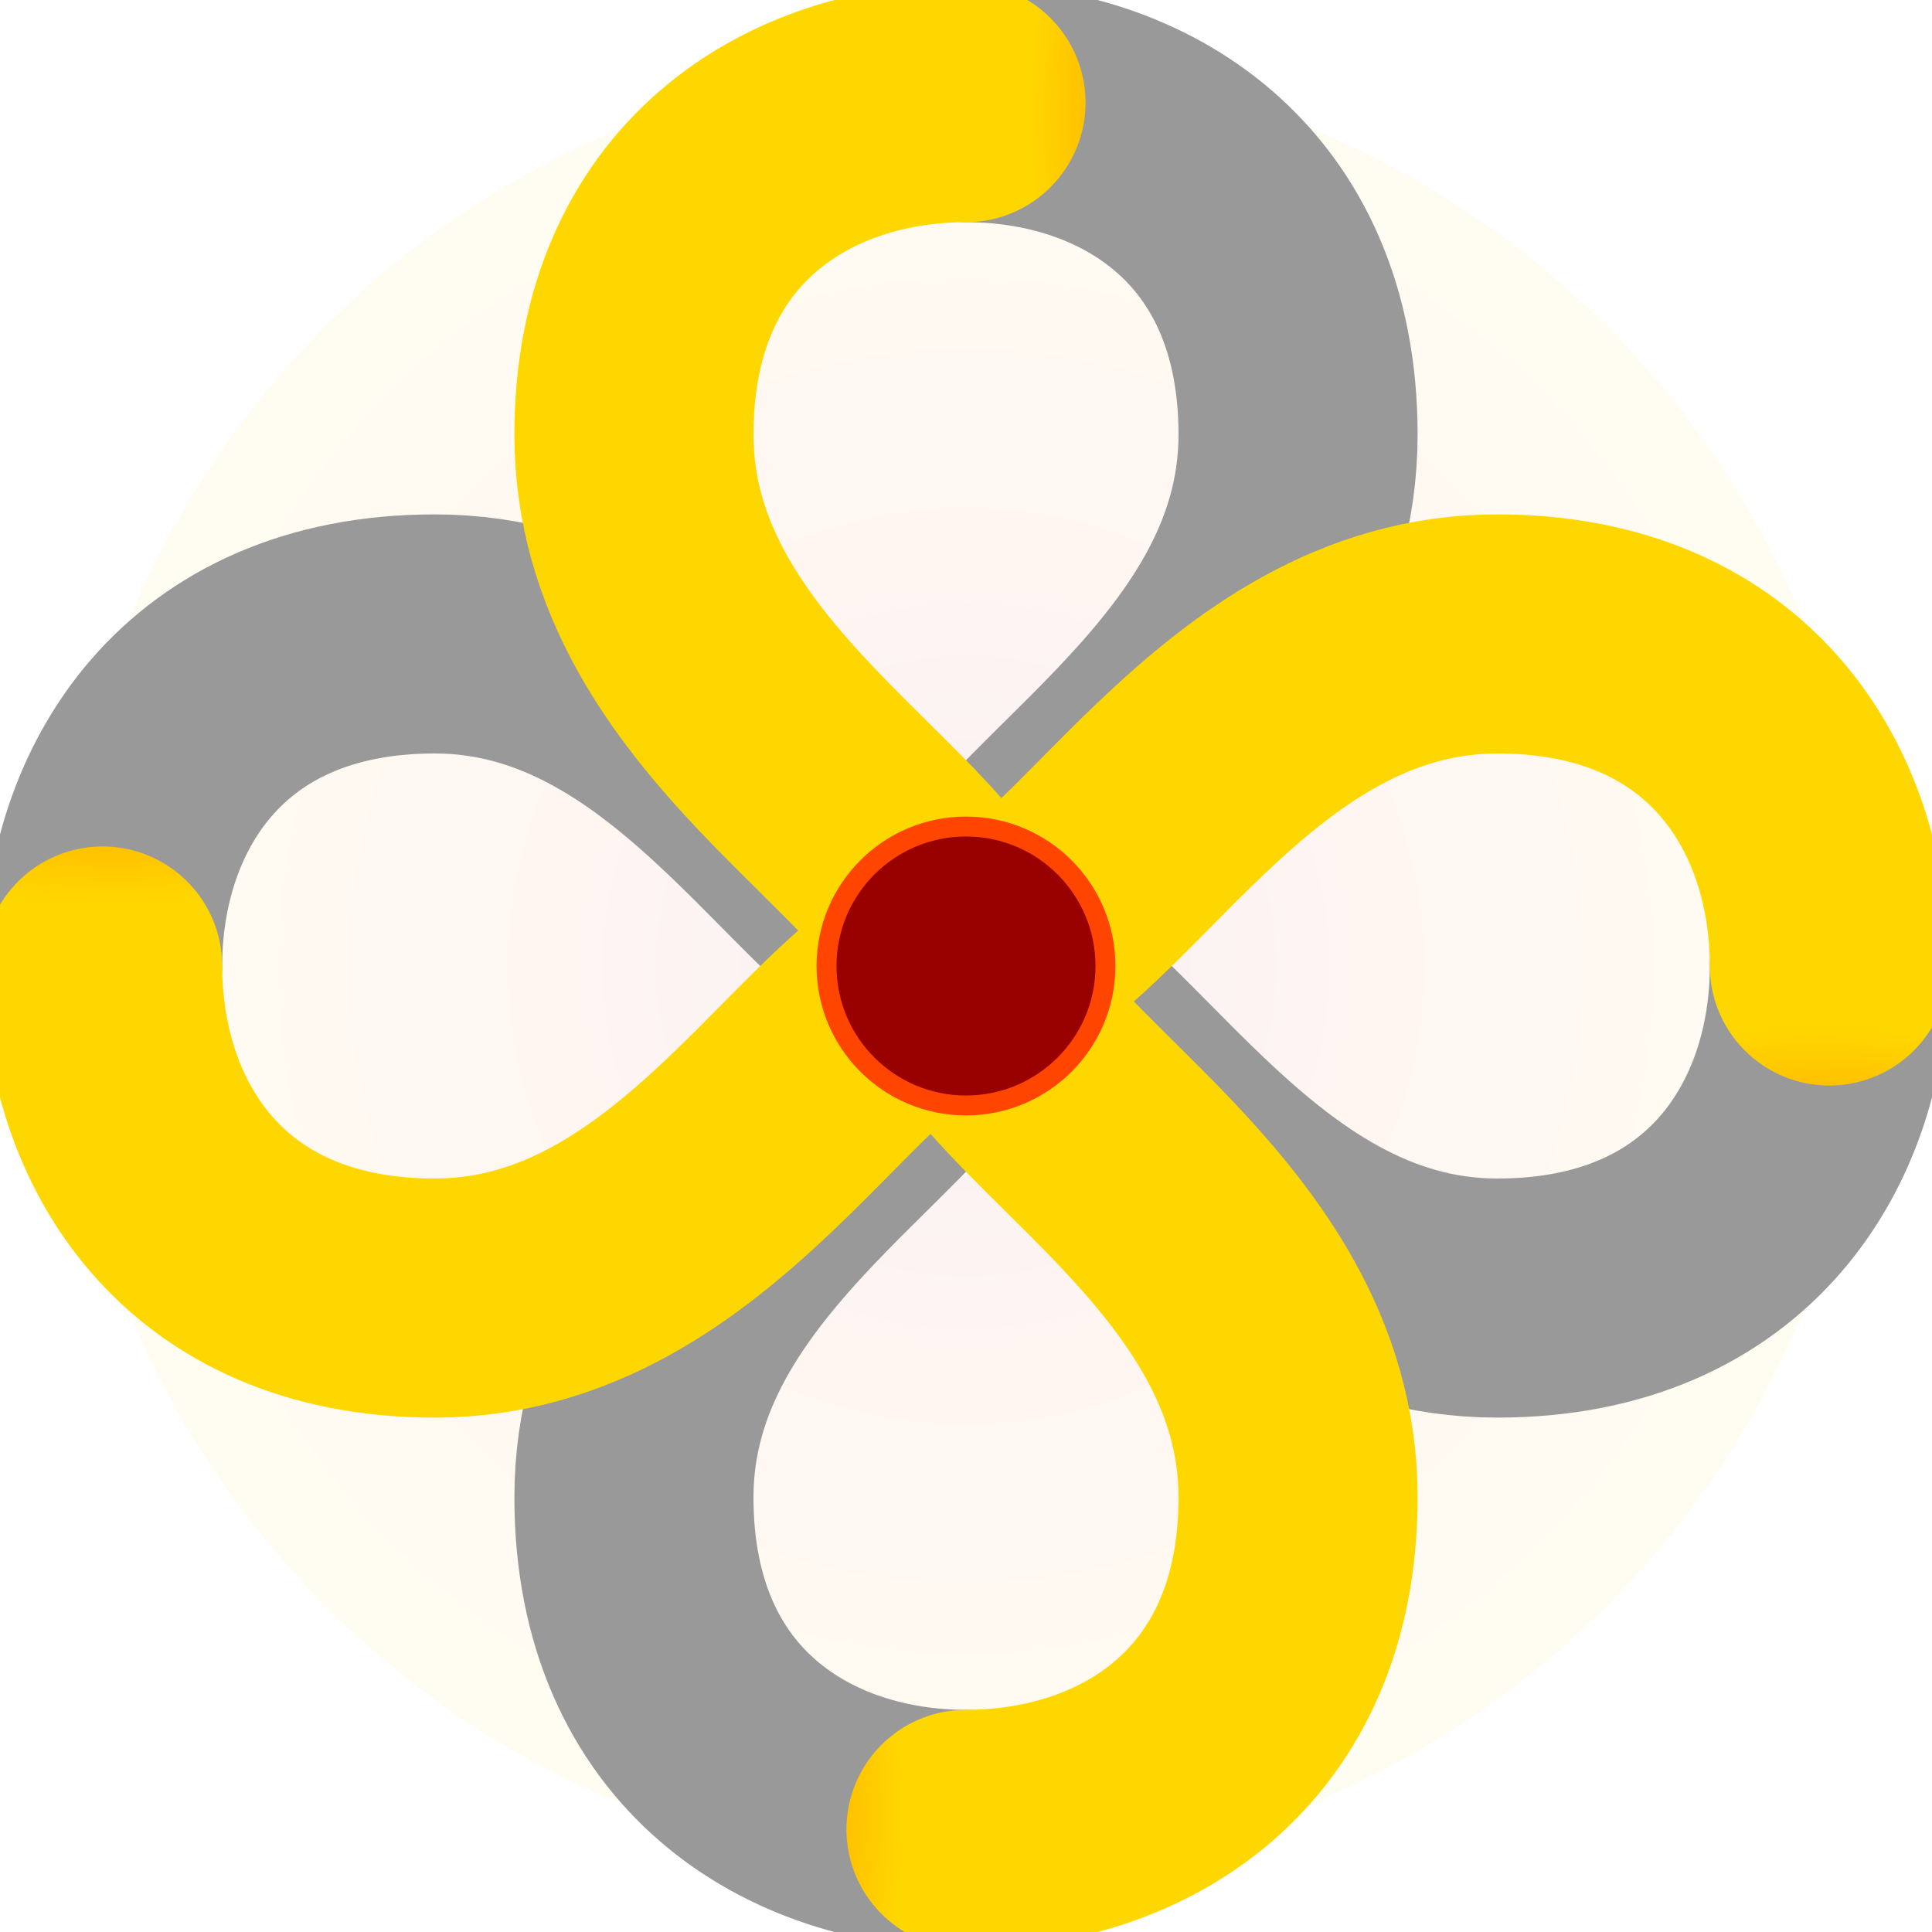
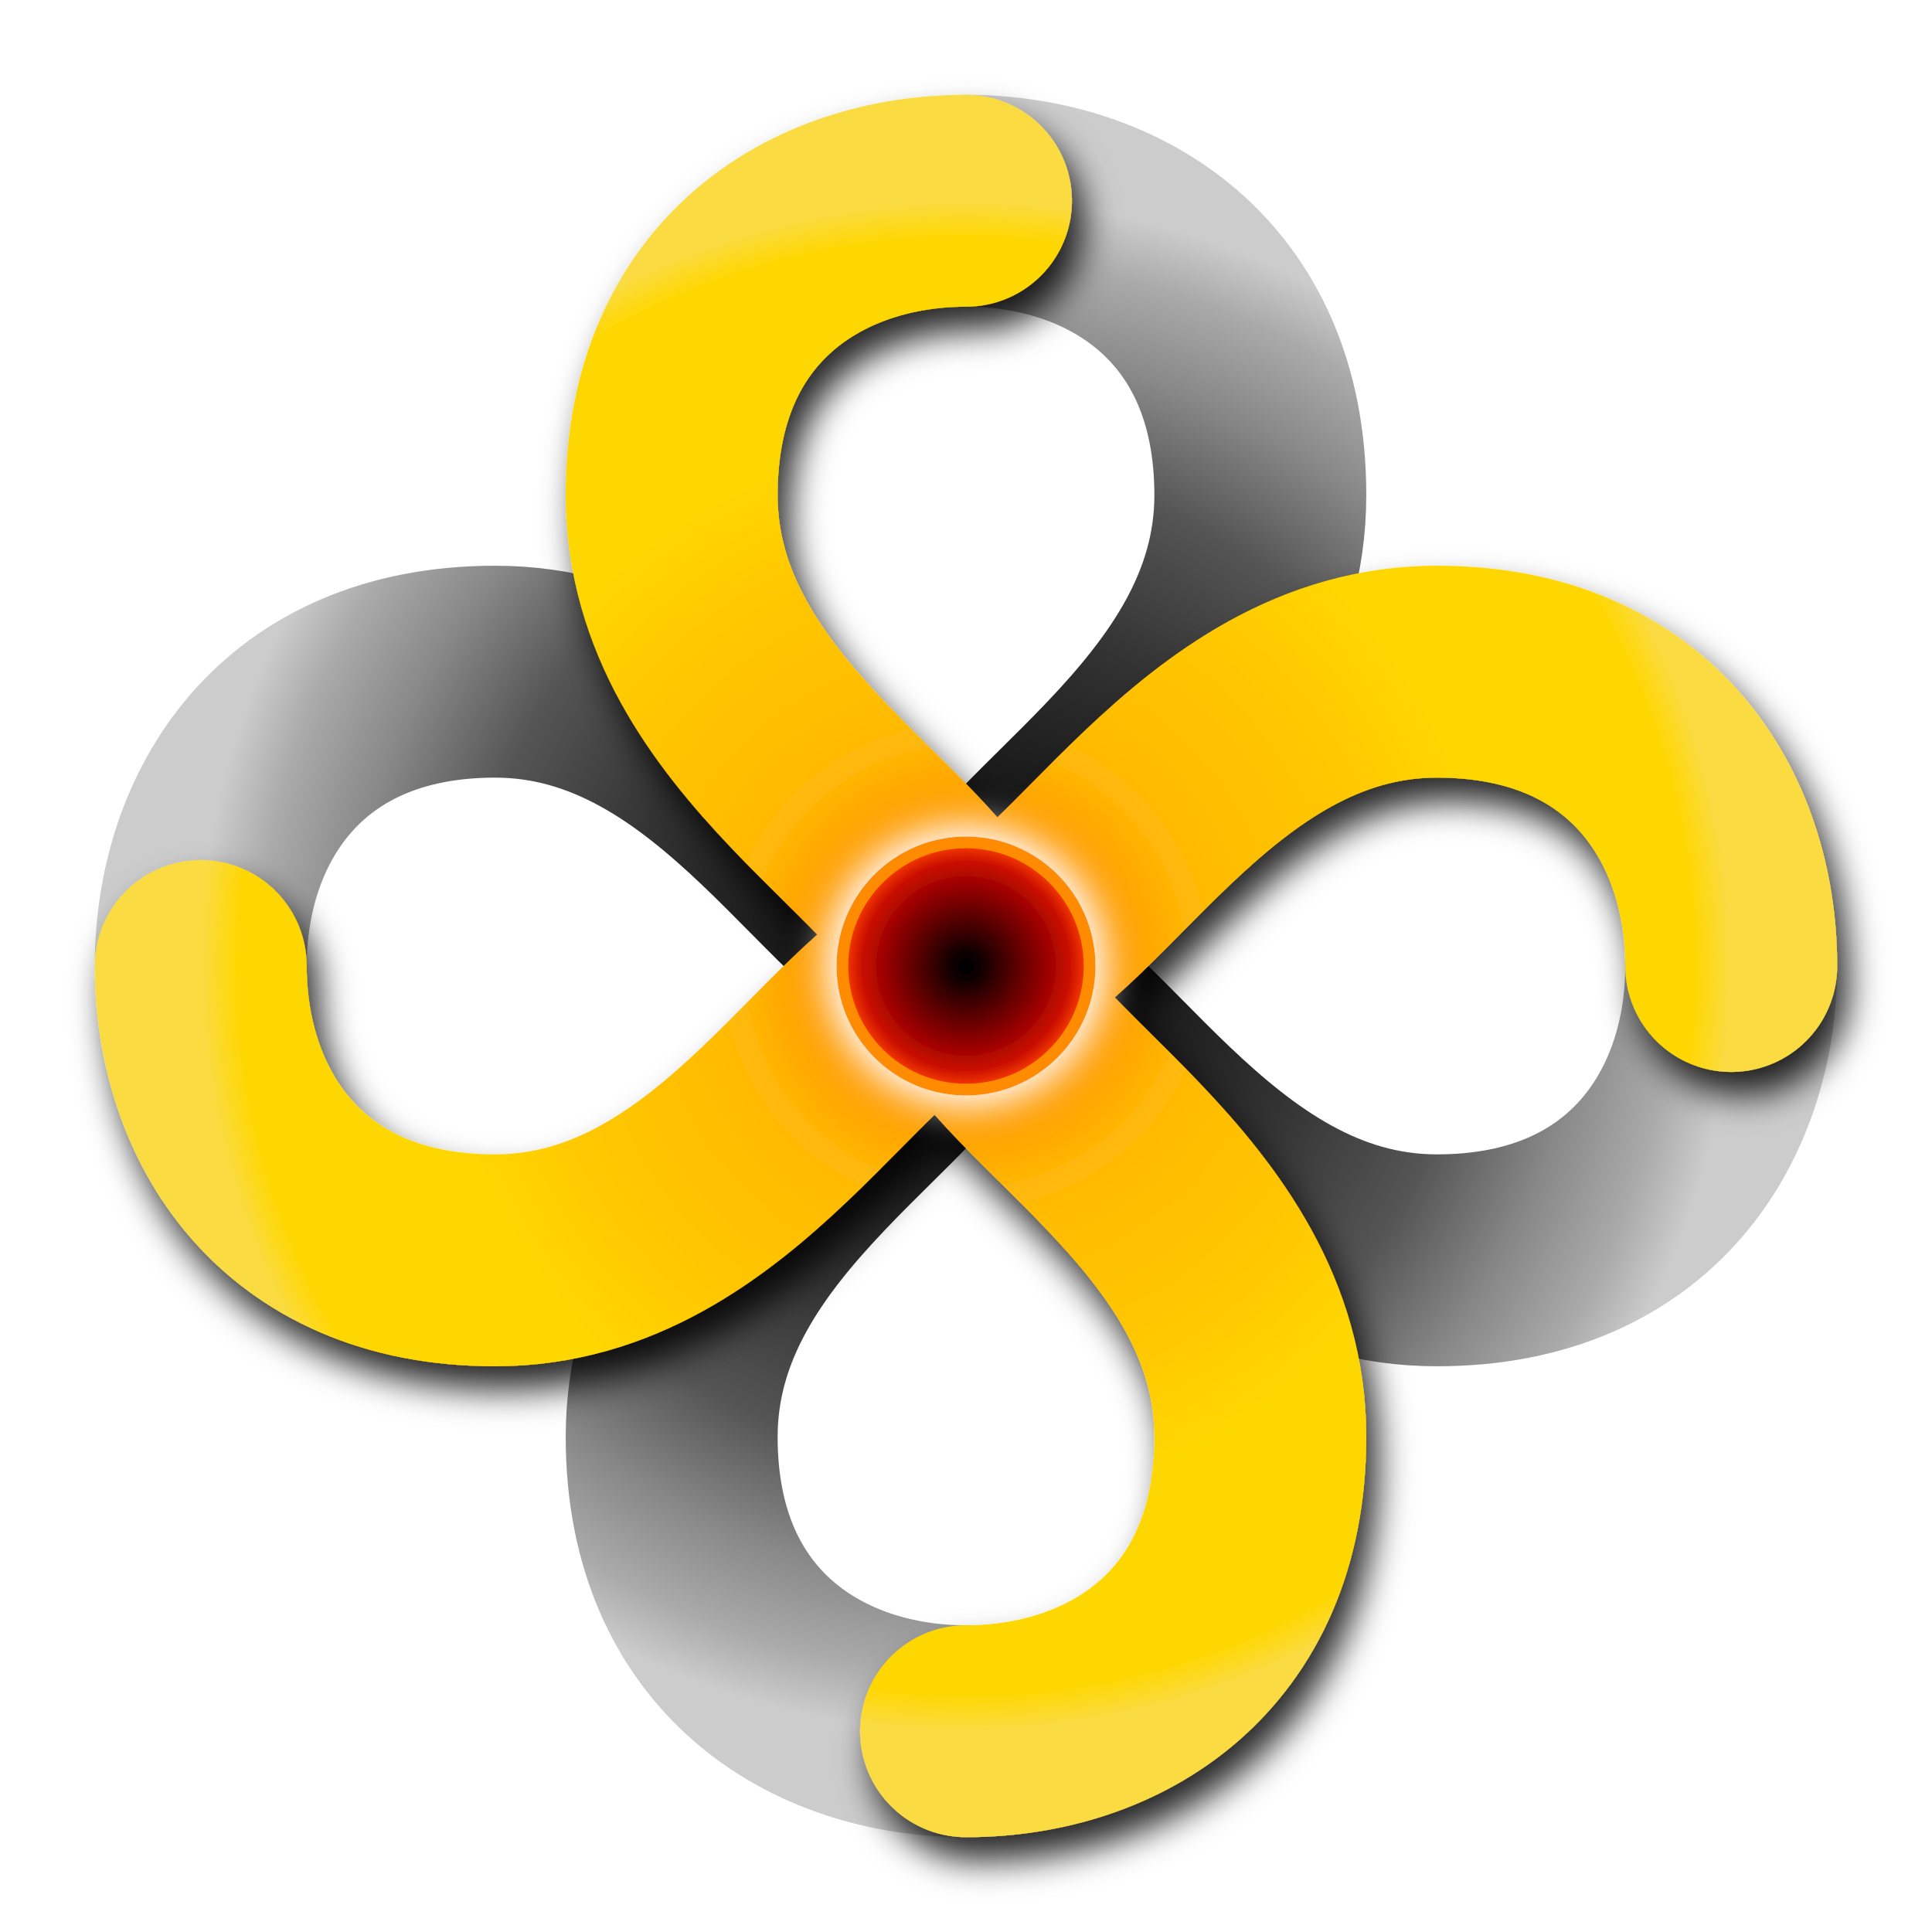
<svg xmlns="http://www.w3.org/2000/svg" width="512" height="512" viewBox="0 0 512 512" fill="none">
  <defs>
-     <radialGradient id="divine_gradient" cx="0" cy="0" r="1" gradientUnits="userSpaceOnUse" gradientTransform="translate(256 256) scale(250)">
-       <stop offset="15%" stop-color="#990000" />
-       <stop offset="40%" stop-color="#FF4500" />
-       <stop offset="70%" stop-color="#FF8C00" />
+     <radialGradient id="golden_swastik_torus_grad" cx="0" cy="0" r="260" gradientUnits="userSpaceOnUse">
+       <stop offset="5%" stop-color="#FF4500" />
+       <stop offset="15%" stop-color="#FF8C00" />
+       <stop offset="30%" stop-color="#FFB907" />
+       <stop offset="55%" stop-color="#FFC800" />
+       <stop offset="70%" stop-color="#FFD700" />
      <stop offset="95%" stop-color="#FFD700" />
+       <stop offset="100%" stop-color="#FADB43" />
    </radialGradient>
-     <radialGradient id="silver_gradient" cx="0" cy="0" r="1" gradientUnits="userSpaceOnUse" gradientTransform="translate(256 256) scale(250)">
-       <stop offset="15%" stop-color="#151515" />
-       <stop offset="40%" stop-color="#3A3A3A" />
-       <stop offset="70%" stop-color="#6A6A6A" />
-       <stop offset="95%" stop-color="#999999" />
+     <radialGradient id="silver_swastik_grad" cx="0" cy="0" r="260" gradientUnits="userSpaceOnUse">
+       <stop offset="10%" stop-color="#000000" />
+       <stop offset="25%" stop-color="#1A1A1A" />
+       <stop offset="45%" stop-color="#333333" />
+       <stop offset="65%" stop-color="#555555" />
+       <stop offset="80%" stop-color="#888888" />
+       <stop offset="92%" stop-color="#AAAAAA" />
+       <stop offset="100%" stop-color="#CCCCCC" />
    </radialGradient>
+     <filter id="dimensional_depth_filter" x="-50%" y="-50%" width="200%" height="200%">
+       <feGaussianBlur in="SourceAlpha" stdDeviation="6" result="blur" />
+       <feOffset dx="4" dy="8" result="offsetblur" />
+       <feFlood flood-color="#000" flood-opacity="0.85" />
+       <feComposite in2="offsetblur" operator="in" result="shadow" />
+       <feMerge>
+         <feMergeNode in="shadow" />
+         <feMergeNode in="SourceGraphic" />
+       </feMerge>
+     </filter>
+     <radialGradient id="bindu_vortex" cx="0" cy="0" r="42" gradientUnits="userSpaceOnUse">
+       <stop offset="0%" stop-color="#000000" />
+       <stop offset="10%" stop-color="#0A0000" />
+       <stop offset="25%" stop-color="#330000" />
+       <stop offset="45%" stop-color="#660000" />
+       <stop offset="65%" stop-color="#990000" />
+       <stop offset="85%" stop-color="#CC1100" />
+       <stop offset="100%" stop-color="#FF4500" />
+     </radialGradient>
+     <filter id="sunya_star_glow" x="-100%" y="-100%" width="300%" height="300%">
+       <feGaussianBlur in="SourceAlpha" stdDeviation="8" result="blur" />
+       <feFlood flood-color="#ffffffff" flood-opacity="1" result="color" />
+       <feComposite in="color" in2="blur" operator="in" result="glow" />
+       <feMerge>
+         <feMergeNode in="glow" />
+         <feMergeNode in="glow" />
+         <feMergeNode in="SourceGraphic" />
+       </feMerge>
+     </filter>
  </defs>
-   <circle cx="256" cy="256" r="240" fill="url(#divine_gradient)" fill-opacity="0.05" />
-   <g transform="translate(256, 256) scale(0.88, -0.88)">
-     <path d="M 0 0 C 40 -10, 80 -100, 160 -100 C 230 -100, 260 -50, 260 0" stroke="url(#silver_gradient)" stroke-width="72" stroke-linecap="round" fill="none" />
-     <path d="M 0 0 C 40 -10, 80 -100, 160 -100 C 230 -100, 260 -50, 260 0" stroke="url(#silver_gradient)" stroke-width="72" stroke-linecap="round" fill="none" transform="rotate(90)" />
-     <path d="M 0 0 C 40 -10, 80 -100, 160 -100 C 230 -100, 260 -50, 260 0" stroke="url(#silver_gradient)" stroke-width="72" stroke-linecap="round" fill="none" transform="rotate(180)" />
-     <path d="M 0 0 C 40 -10, 80 -100, 160 -100 C 230 -100, 260 -50, 260 0" stroke="url(#silver_gradient)" stroke-width="72" stroke-linecap="round" fill="none" transform="rotate(270)" />
-   </g>
-   <g transform="translate(256, 256) scale(0.88)">
-     <path d="M 0 0 C 40 -10, 80 -100, 160 -100 C 230 -100, 260 -50, 260 0" stroke="url(#divine_gradient)" stroke-width="72" stroke-linecap="round" fill="none" />
-     <path d="M 0 0 C 40 -10, 80 -100, 160 -100 C 230 -100, 260 -50, 260 0" stroke="url(#divine_gradient)" stroke-width="72" stroke-linecap="round" fill="none" transform="rotate(90)" />
-     <path d="M 0 0 C 40 -10, 80 -100, 160 -100 C 230 -100, 260 -50, 260 0" stroke="url(#divine_gradient)" stroke-width="72" stroke-linecap="round" fill="none" transform="rotate(180)" />
-     <path d="M 0 0 C 40 -10, 80 -100, 160 -100 C 230 -100, 260 -50, 260 0" stroke="url(#divine_gradient)" stroke-width="72" stroke-linecap="round" fill="none" transform="rotate(270)" />
-     <circle cx="0" cy="0" r="42" fill="#990000" stroke="#FF4500" stroke-width="6" />
+   <g transform="translate(256, 256) scale(0.78)">
+     <g id="silver_swastik_receding" stroke-width="72" stroke-linecap="round" fill="none" stroke="url(#silver_swastik_grad)">
+       <path d="M 0 0 C 40 -10, 80 -100, 160 -100 C 230 -100, 260 -50, 260 0" transform="scale(1, -1)" />
+       <path d="M 0 0 C 40 -10, 80 -100, 160 -100 C 230 -100, 260 -50, 260 0" transform="scale(1, -1) rotate(180)" />
+       <path d="M 0 0 C 40 -10, 80 -100, 160 -100 C 230 -100, 260 -50, 260 0" transform="scale(1, -1) rotate(90)" />
+       <path d="M 0 0 C 40 -10, 80 -100, 160 -100 C 230 -100, 260 -50, 260 0" transform="scale(1, -1) rotate(270)" />
+     </g>
+     <g id="golden_swastik_emerging" stroke-width="72" stroke-linecap="round" fill="none" stroke="url(#golden_swastik_torus_grad)" filter="url(#dimensional_depth_filter)">
+       <path d="M 0 0 C 40 -10, 80 -100, 160 -100 C 230 -100, 260 -50, 260 0" />
+       <path d="M 0 0 C 40 -10, 80 -100, 160 -100 C 230 -100, 260 -50, 260 0" transform="rotate(180)" />
+       <path d="M 0 0 C 40 -10, 80 -100, 160 -100 C 230 -100, 260 -50, 260 0" transform="rotate(90)" />
+       <path d="M 0 0 C 40 -10, 80 -100, 160 -100 C 230 -100, 260 -50, 260 0" transform="rotate(270)" />
+     </g>
+     <circle cx="0" cy="0" r="42" fill="url(#bindu_vortex)" stroke="#FF8C00" stroke-width="4" filter="url(#sunya_star_glow)" />
  </g>
</svg>
